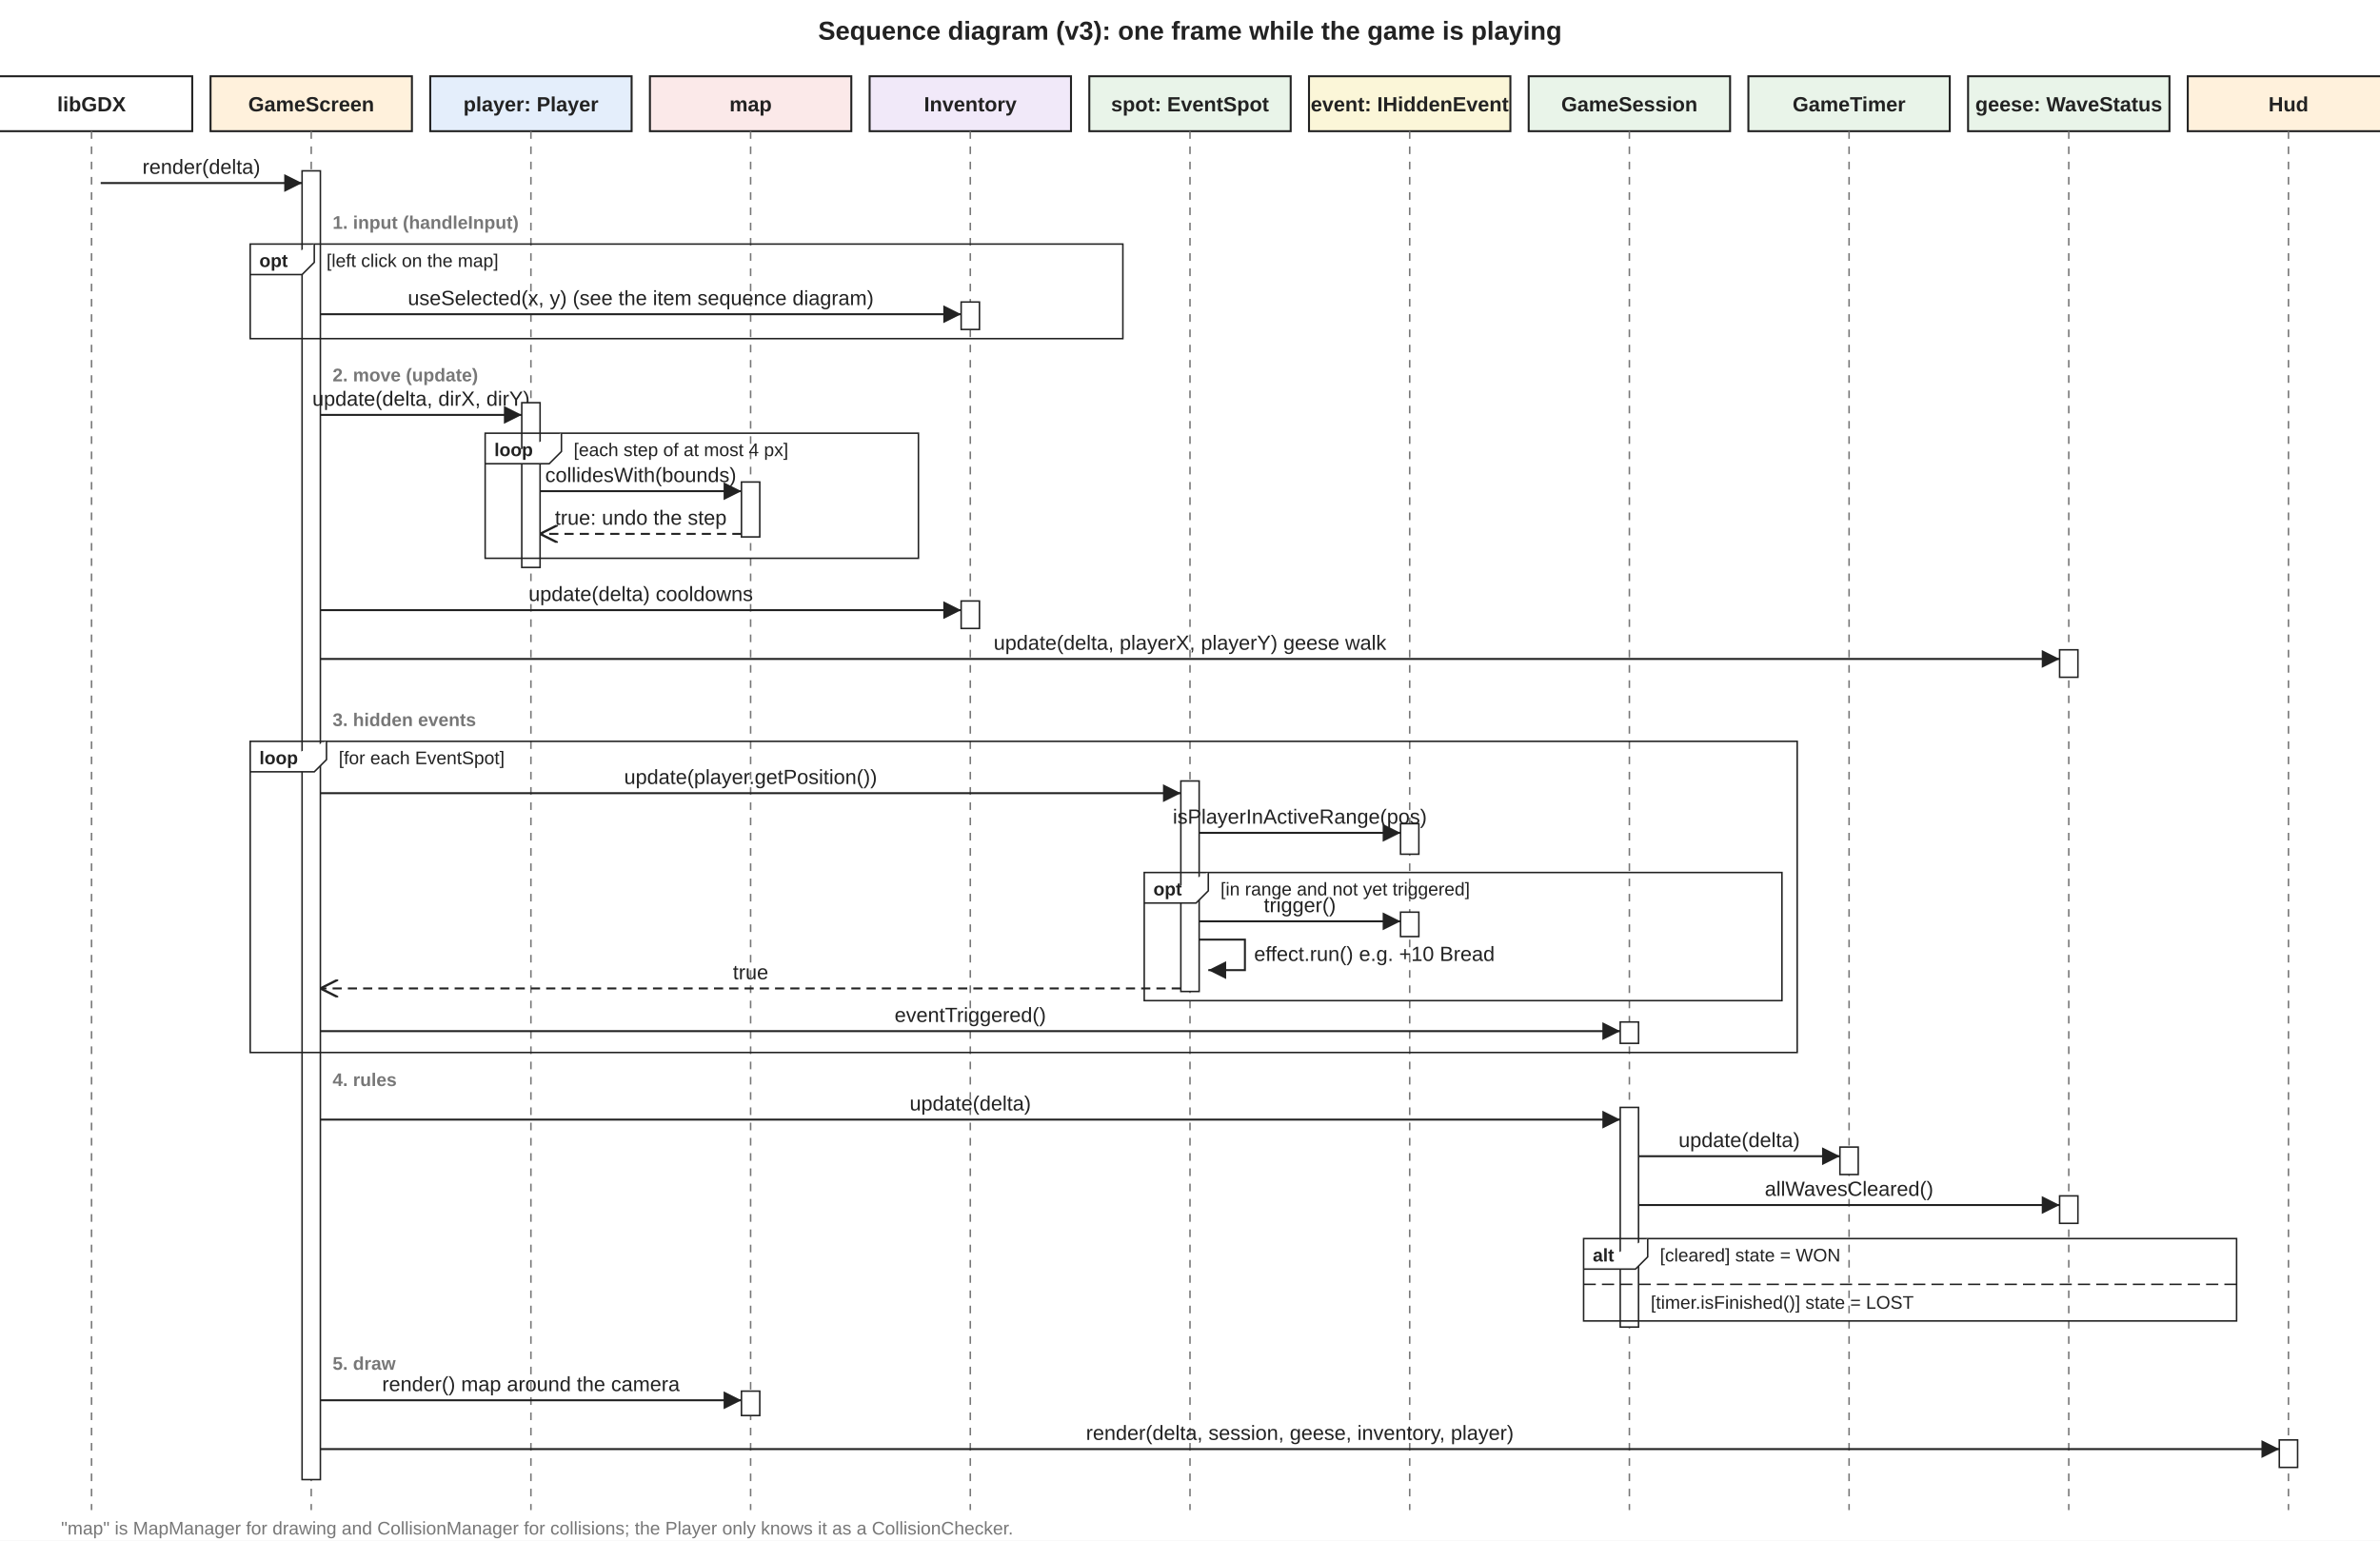
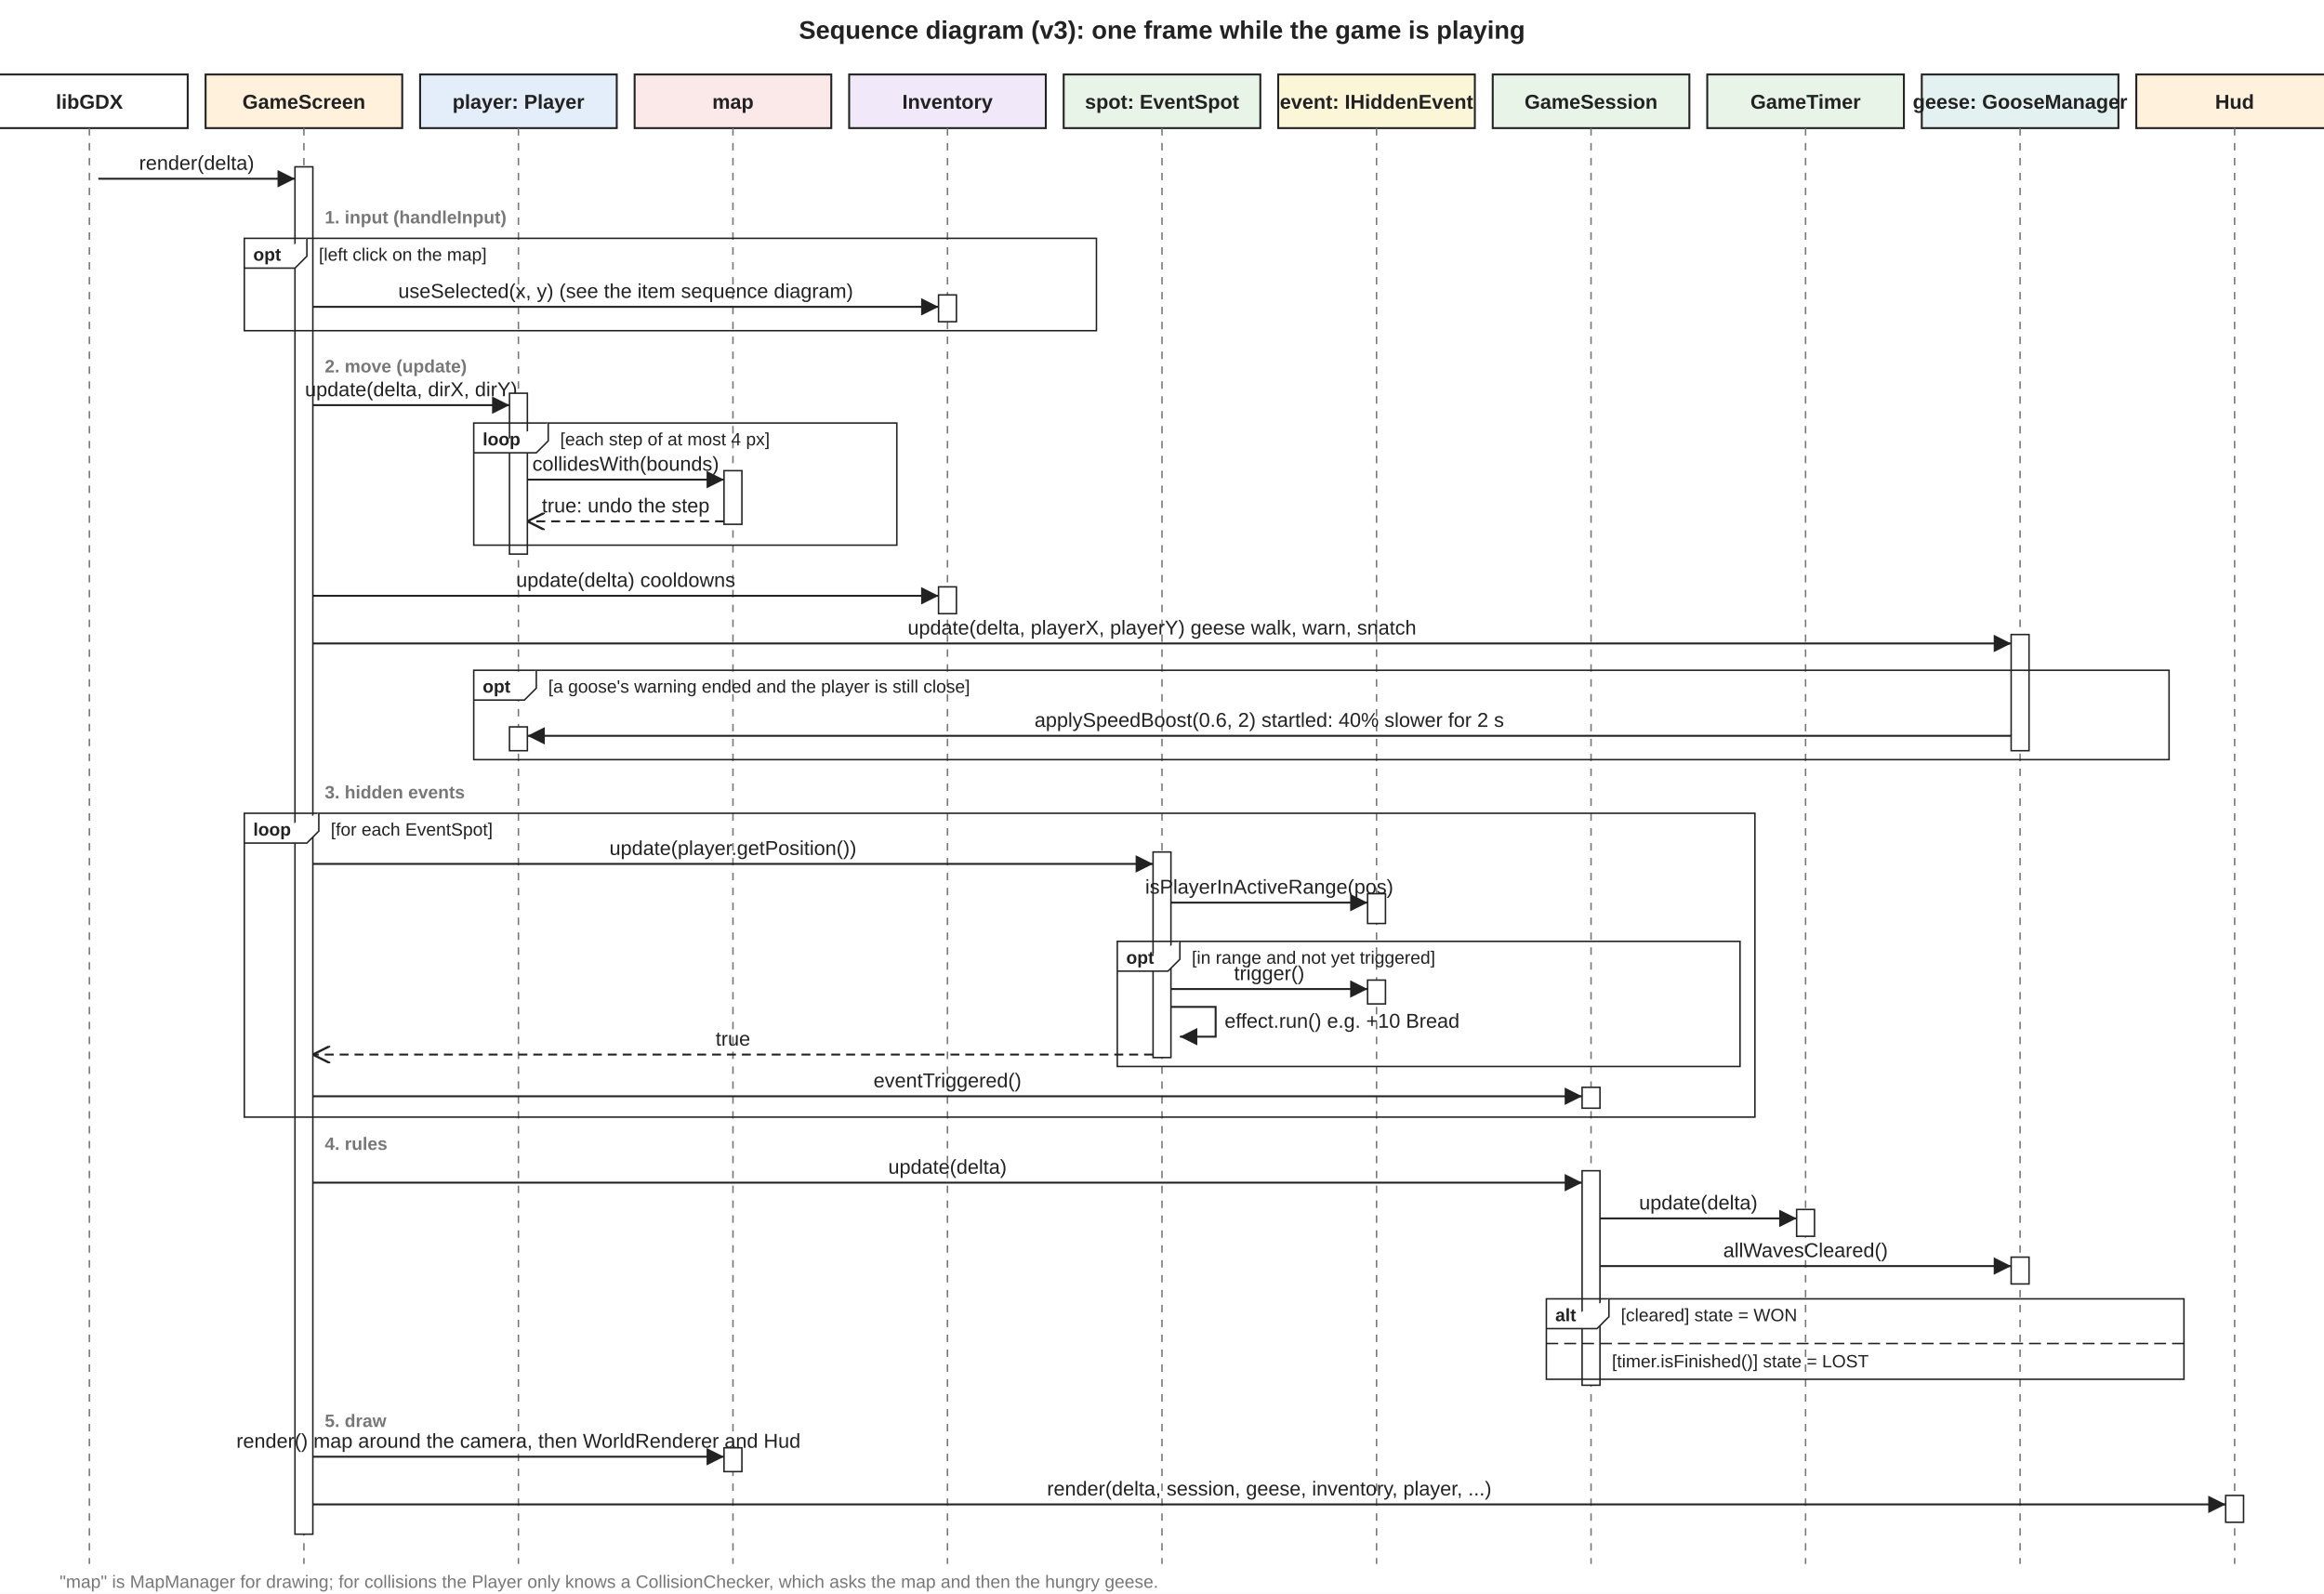
- <svg xmlns="http://www.w3.org/2000/svg" width="1560" height="1010" viewBox="0 0 1560 1010">
+ <svg xmlns="http://www.w3.org/2000/svg" width="1560" height="1070" viewBox="0 0 1560 1070">
  <defs>
    <marker id="arrow" viewBox="0 0 10 10" refX="10" refY="5" markerWidth="9" markerHeight="9" orient="auto-start-reverse">
      <path d="M0,0 L10,5 L0,10 z" fill="#222" />
    </marker>
    <marker id="open" viewBox="0 0 10 10" refX="10" refY="5" markerWidth="9" markerHeight="9" orient="auto-start-reverse">
      <path d="M0,0 L10,5 L0,10" fill="none" stroke="#222" stroke-width="1.3" />
    </marker>
    <marker id="tri" viewBox="0 0 12 12" refX="12" refY="6" markerWidth="13" markerHeight="13" orient="auto-start-reverse">
      <path d="M0,0 L12,6 L0,12 z" fill="#fff" stroke="#222" stroke-width="1.2" />
    </marker>
    <marker id="diamond" viewBox="0 0 16 10" refX="0" refY="5" markerWidth="16" markerHeight="10" orient="auto-start-reverse">
      <path d="M0,5 L8,0 L16,5 L8,10 z" fill="#fff" stroke="#222" stroke-width="1.2" />
    </marker>
  </defs>
-   <rect width="1560" height="1010" fill="#fff" />
+   <rect width="1560" height="1070" fill="#fff" />
  <text x="780.0" y="26" font-family="Arial, Helvetica, sans-serif" font-size="17" font-weight="bold" font-style="normal" text-anchor="middle" fill="#222">Sequence diagram (v3): one frame while the game is playing</text>
  <rect x="-6.0" y="50" width="132" height="36" fill="#ffffff" stroke="#222" stroke-width="1.3" />
  <text x="60" y="73" font-family="Arial, Helvetica, sans-serif" font-size="13.5" font-weight="bold" font-style="normal" text-anchor="middle" fill="#222">libGDX</text>
-   <line x1="60" y1="86" x2="60" y2="990" stroke="#777" stroke-dasharray="5 5" />
+   <line x1="60" y1="86" x2="60" y2="1050" stroke="#777" stroke-dasharray="5 5" />
  <rect x="138.0" y="50" width="132" height="36" fill="#fff1dc" stroke="#222" stroke-width="1.3" />
  <text x="204" y="73" font-family="Arial, Helvetica, sans-serif" font-size="13.5" font-weight="bold" font-style="normal" text-anchor="middle" fill="#222">GameScreen</text>
-   <line x1="204" y1="86" x2="204" y2="990" stroke="#777" stroke-dasharray="5 5" />
+   <line x1="204" y1="86" x2="204" y2="1050" stroke="#777" stroke-dasharray="5 5" />
  <rect x="282.0" y="50" width="132" height="36" fill="#e4eefb" stroke="#222" stroke-width="1.3" />
  <text x="348" y="73" font-family="Arial, Helvetica, sans-serif" font-size="13.5" font-weight="bold" font-style="normal" text-anchor="middle" fill="#222">player: Player</text>
-   <line x1="348" y1="86" x2="348" y2="990" stroke="#777" stroke-dasharray="5 5" />
+   <line x1="348" y1="86" x2="348" y2="1050" stroke="#777" stroke-dasharray="5 5" />
  <rect x="426.0" y="50" width="132" height="36" fill="#fbe9e9" stroke="#222" stroke-width="1.3" />
  <text x="492" y="73" font-family="Arial, Helvetica, sans-serif" font-size="13.5" font-weight="bold" font-style="normal" text-anchor="middle" fill="#222">map</text>
-   <line x1="492" y1="86" x2="492" y2="990" stroke="#777" stroke-dasharray="5 5" />
+   <line x1="492" y1="86" x2="492" y2="1050" stroke="#777" stroke-dasharray="5 5" />
  <rect x="570.0" y="50" width="132" height="36" fill="#f1e9f9" stroke="#222" stroke-width="1.3" />
  <text x="636" y="73" font-family="Arial, Helvetica, sans-serif" font-size="13.5" font-weight="bold" font-style="normal" text-anchor="middle" fill="#222">Inventory</text>
-   <line x1="636" y1="86" x2="636" y2="990" stroke="#777" stroke-dasharray="5 5" />
+   <line x1="636" y1="86" x2="636" y2="1050" stroke="#777" stroke-dasharray="5 5" />
  <rect x="714.0" y="50" width="132" height="36" fill="#e9f4e9" stroke="#222" stroke-width="1.3" />
  <text x="780" y="73" font-family="Arial, Helvetica, sans-serif" font-size="13.5" font-weight="bold" font-style="normal" text-anchor="middle" fill="#222">spot: EventSpot</text>
-   <line x1="780" y1="86" x2="780" y2="990" stroke="#777" stroke-dasharray="5 5" />
+   <line x1="780" y1="86" x2="780" y2="1050" stroke="#777" stroke-dasharray="5 5" />
  <rect x="858.0" y="50" width="132" height="36" fill="#fbf6d8" stroke="#222" stroke-width="1.3" />
  <text x="924" y="73" font-family="Arial, Helvetica, sans-serif" font-size="13.5" font-weight="bold" font-style="normal" text-anchor="middle" fill="#222">event: IHiddenEvent</text>
-   <line x1="924" y1="86" x2="924" y2="990" stroke="#777" stroke-dasharray="5 5" />
+   <line x1="924" y1="86" x2="924" y2="1050" stroke="#777" stroke-dasharray="5 5" />
  <rect x="1002.0" y="50" width="132" height="36" fill="#e9f4e9" stroke="#222" stroke-width="1.3" />
  <text x="1068" y="73" font-family="Arial, Helvetica, sans-serif" font-size="13.5" font-weight="bold" font-style="normal" text-anchor="middle" fill="#222">GameSession</text>
-   <line x1="1068" y1="86" x2="1068" y2="990" stroke="#777" stroke-dasharray="5 5" />
+   <line x1="1068" y1="86" x2="1068" y2="1050" stroke="#777" stroke-dasharray="5 5" />
  <rect x="1146.0" y="50" width="132" height="36" fill="#e9f4e9" stroke="#222" stroke-width="1.3" />
  <text x="1212" y="73" font-family="Arial, Helvetica, sans-serif" font-size="13.5" font-weight="bold" font-style="normal" text-anchor="middle" fill="#222">GameTimer</text>
-   <line x1="1212" y1="86" x2="1212" y2="990" stroke="#777" stroke-dasharray="5 5" />
-   <rect x="1290.0" y="50" width="132" height="36" fill="#e9f4e9" stroke="#222" stroke-width="1.3" />
-   <text x="1356" y="73" font-family="Arial, Helvetica, sans-serif" font-size="13.5" font-weight="bold" font-style="normal" text-anchor="middle" fill="#222">geese: WaveStatus</text>
-   <line x1="1356" y1="86" x2="1356" y2="990" stroke="#777" stroke-dasharray="5 5" />
+   <line x1="1212" y1="86" x2="1212" y2="1050" stroke="#777" stroke-dasharray="5 5" />
+   <rect x="1290.0" y="50" width="132" height="36" fill="#e3f1f0" stroke="#222" stroke-width="1.3" />
+   <text x="1356" y="73" font-family="Arial, Helvetica, sans-serif" font-size="13.5" font-weight="bold" font-style="normal" text-anchor="middle" fill="#222">geese: GooseManager</text>
+   <line x1="1356" y1="86" x2="1356" y2="1050" stroke="#777" stroke-dasharray="5 5" />
  <rect x="1434.0" y="50" width="132" height="36" fill="#fff1dc" stroke="#222" stroke-width="1.3" />
  <text x="1500" y="73" font-family="Arial, Helvetica, sans-serif" font-size="13.5" font-weight="bold" font-style="normal" text-anchor="middle" fill="#222">Hud</text>
-   <line x1="1500" y1="86" x2="1500" y2="990" stroke="#777" stroke-dasharray="5 5" />
-   <rect x="198" y="112" width="12" height="858" fill="#fff" stroke="#222" />
+   <line x1="1500" y1="86" x2="1500" y2="1050" stroke="#777" stroke-dasharray="5 5" />
+   <rect x="198" y="112" width="12" height="918" fill="#fff" stroke="#222" />
  <path d="M66,120 L198,120" fill="none" stroke="#222" stroke-width="1.3" marker-end="url(#arrow)" />
  <text x="132.0" y="114" font-family="Arial, Helvetica, sans-serif" font-size="13.5" font-weight="normal" font-style="normal" text-anchor="middle" fill="#222">render(delta)</text>
  <text x="218" y="150" font-family="Arial, Helvetica, sans-serif" font-size="12" font-weight="bold" font-style="normal" text-anchor="start" fill="#777">1. input (handleInput)</text>
  <rect x="164" y="160" width="572" height="62" fill="none" stroke="#222" />
  <path d="M164,180 L198,180 L206,172 L206,160" fill="#fff" stroke="#222" />
  <text x="170" y="175" font-family="Arial, Helvetica, sans-serif" font-size="12" font-weight="bold" font-style="normal" text-anchor="start" fill="#222">opt</text>
  <text x="214" y="175" font-family="Arial, Helvetica, sans-serif" font-size="12" font-weight="normal" font-style="normal" text-anchor="start" fill="#222">[left click on the map]</text>
  <path d="M210,206 L630,206" fill="none" stroke="#222" stroke-width="1.3" marker-end="url(#arrow)" />
  <text x="420.0" y="200" font-family="Arial, Helvetica, sans-serif" font-size="13.5" font-weight="normal" font-style="normal" text-anchor="middle" fill="#222">useSelected(x, y)  (see the item sequence diagram)</text>
  <rect x="630" y="198" width="12" height="18" fill="#fff" stroke="#222" />
  <text x="218" y="250" font-family="Arial, Helvetica, sans-serif" font-size="12" font-weight="bold" font-style="normal" text-anchor="start" fill="#777">2. move (update)</text>
  <path d="M210,272 L342,272" fill="none" stroke="#222" stroke-width="1.3" marker-end="url(#arrow)" />
  <text x="276.0" y="266" font-family="Arial, Helvetica, sans-serif" font-size="13.5" font-weight="normal" font-style="normal" text-anchor="middle" fill="#222">update(delta, dirX, dirY)</text>
  <rect x="342" y="264" width="12" height="108" fill="#fff" stroke="#222" />
  <rect x="318" y="284" width="284" height="82" fill="none" stroke="#222" />
  <path d="M318,304 L360,304 L368,296 L368,284" fill="#fff" stroke="#222" />
  <text x="324" y="299" font-family="Arial, Helvetica, sans-serif" font-size="12" font-weight="bold" font-style="normal" text-anchor="start" fill="#222">loop</text>
  <text x="376" y="299" font-family="Arial, Helvetica, sans-serif" font-size="12" font-weight="normal" font-style="normal" text-anchor="start" fill="#222">[each step of at most 4 px]</text>
  <path d="M354,322 L486,322" fill="none" stroke="#222" stroke-width="1.3" marker-end="url(#arrow)" />
  <text x="420.0" y="316" font-family="Arial, Helvetica, sans-serif" font-size="13.5" font-weight="normal" font-style="normal" text-anchor="middle" fill="#222">collidesWith(bounds)</text>
  <rect x="486" y="316" width="12" height="36" fill="#fff" stroke="#222" />
  <path d="M486,350 L354,350" fill="none" stroke="#222" stroke-width="1.3" stroke-dasharray="6 4" marker-end="url(#open)" />
  <text x="420.0" y="344" font-family="Arial, Helvetica, sans-serif" font-size="13.5" font-weight="normal" font-style="normal" text-anchor="middle" fill="#222">true: undo the step</text>
  <path d="M210,400 L630,400" fill="none" stroke="#222" stroke-width="1.3" marker-end="url(#arrow)" />
  <text x="420.0" y="394" font-family="Arial, Helvetica, sans-serif" font-size="13.5" font-weight="normal" font-style="normal" text-anchor="middle" fill="#222">update(delta)  cooldowns</text>
  <rect x="630" y="394" width="12" height="18" fill="#fff" stroke="#222" />
  <path d="M210,432 L1350,432" fill="none" stroke="#222" stroke-width="1.3" marker-end="url(#arrow)" />
-   <text x="780.0" y="426" font-family="Arial, Helvetica, sans-serif" font-size="13.5" font-weight="normal" font-style="normal" text-anchor="middle" fill="#222">update(delta, playerX, playerY)  geese walk</text>
-   <rect x="1350" y="426" width="12" height="18" fill="#fff" stroke="#222" />
-   <text x="218" y="476" font-family="Arial, Helvetica, sans-serif" font-size="12" font-weight="bold" font-style="normal" text-anchor="start" fill="#777">3. hidden events</text>
-   <rect x="164" y="486" width="1014" height="204" fill="none" stroke="#222" />
-   <path d="M164,506 L206,506 L214,498 L214,486" fill="#fff" stroke="#222" />
-   <text x="170" y="501" font-family="Arial, Helvetica, sans-serif" font-size="12" font-weight="bold" font-style="normal" text-anchor="start" fill="#222">loop</text>
-   <text x="222" y="501" font-family="Arial, Helvetica, sans-serif" font-size="12" font-weight="normal" font-style="normal" text-anchor="start" fill="#222">[for each EventSpot]</text>
-   <path d="M210,520 L774,520" fill="none" stroke="#222" stroke-width="1.3" marker-end="url(#arrow)" />
-   <text x="492.0" y="514" font-family="Arial, Helvetica, sans-serif" font-size="13.5" font-weight="normal" font-style="normal" text-anchor="middle" fill="#222">update(player.getPosition())</text>
-   <rect x="774" y="512" width="12" height="138" fill="#fff" stroke="#222" />
-   <path d="M786,546 L918,546" fill="none" stroke="#222" stroke-width="1.3" marker-end="url(#arrow)" />
-   <text x="852.0" y="540" font-family="Arial, Helvetica, sans-serif" font-size="13.5" font-weight="normal" font-style="normal" text-anchor="middle" fill="#222">isPlayerInActiveRange(pos)</text>
-   <rect x="918" y="540" width="12" height="20" fill="#fff" stroke="#222" />
-   <rect x="750" y="572" width="418" height="84" fill="none" stroke="#222" />
-   <path d="M750,592 L784,592 L792,584 L792,572" fill="#fff" stroke="#222" />
-   <text x="756" y="587" font-family="Arial, Helvetica, sans-serif" font-size="12" font-weight="bold" font-style="normal" text-anchor="start" fill="#222">opt</text>
-   <text x="800" y="587" font-family="Arial, Helvetica, sans-serif" font-size="12" font-weight="normal" font-style="normal" text-anchor="start" fill="#222">[in range and not yet triggered]</text>
-   <path d="M786,604 L918,604" fill="none" stroke="#222" stroke-width="1.3" marker-end="url(#arrow)" />
-   <text x="852.0" y="598" font-family="Arial, Helvetica, sans-serif" font-size="13.5" font-weight="normal" font-style="normal" text-anchor="middle" fill="#222">trigger()</text>
-   <rect x="918" y="598" width="12" height="16" fill="#fff" stroke="#222" />
-   <path d="M786,616 L816,616 L816,636 L792,636" fill="none" stroke="#222" stroke-width="1.3" marker-end="url(#arrow)" />
-   <text x="822" y="630" font-family="Arial, Helvetica, sans-serif" font-size="13.5" font-weight="normal" font-style="normal" text-anchor="start" fill="#222">effect.run()  e.g. +10 Bread</text>
-   <path d="M774,648 L210,648" fill="none" stroke="#222" stroke-width="1.3" stroke-dasharray="6 4" marker-end="url(#open)" />
-   <text x="492.0" y="642" font-family="Arial, Helvetica, sans-serif" font-size="13.5" font-weight="normal" font-style="normal" text-anchor="middle" fill="#222">true</text>
-   <path d="M210,676 L1062,676" fill="none" stroke="#222" stroke-width="1.3" marker-end="url(#arrow)" />
-   <text x="636.0" y="670" font-family="Arial, Helvetica, sans-serif" font-size="13.5" font-weight="normal" font-style="normal" text-anchor="middle" fill="#222">eventTriggered()</text>
-   <rect x="1062" y="670" width="12" height="14" fill="#fff" stroke="#222" />
-   <text x="218" y="712" font-family="Arial, Helvetica, sans-serif" font-size="12" font-weight="bold" font-style="normal" text-anchor="start" fill="#777">4. rules</text>
-   <path d="M210,734 L1062,734" fill="none" stroke="#222" stroke-width="1.3" marker-end="url(#arrow)" />
-   <text x="636.0" y="728" font-family="Arial, Helvetica, sans-serif" font-size="13.5" font-weight="normal" font-style="normal" text-anchor="middle" fill="#222">update(delta)</text>
-   <rect x="1062" y="726" width="12" height="144" fill="#fff" stroke="#222" />
-   <path d="M1074,758 L1206,758" fill="none" stroke="#222" stroke-width="1.3" marker-end="url(#arrow)" />
-   <text x="1140.0" y="752" font-family="Arial, Helvetica, sans-serif" font-size="13.5" font-weight="normal" font-style="normal" text-anchor="middle" fill="#222">update(delta)</text>
-   <rect x="1206" y="752" width="12" height="18" fill="#fff" stroke="#222" />
-   <path d="M1074,790 L1350,790" fill="none" stroke="#222" stroke-width="1.3" marker-end="url(#arrow)" />
-   <text x="1212.0" y="784" font-family="Arial, Helvetica, sans-serif" font-size="13.5" font-weight="normal" font-style="normal" text-anchor="middle" fill="#222">allWavesCleared()</text>
-   <rect x="1350" y="784" width="12" height="18" fill="#fff" stroke="#222" />
-   <rect x="1038" y="812" width="428" height="54" fill="none" stroke="#222" />
-   <path d="M1038,832 L1072,832 L1080,824 L1080,812" fill="#fff" stroke="#222" />
-   <text x="1044" y="827" font-family="Arial, Helvetica, sans-serif" font-size="12" font-weight="bold" font-style="normal" text-anchor="start" fill="#222">alt</text>
-   <text x="1088" y="827" font-family="Arial, Helvetica, sans-serif" font-size="12" font-weight="normal" font-style="normal" text-anchor="start" fill="#222">[cleared]  state = WON</text>
-   <line x1="1038" y1="842" x2="1466" y2="842" stroke="#222" stroke-dasharray="8 4" />
-   <text x="1082" y="858" font-family="Arial, Helvetica, sans-serif" font-size="12" font-weight="normal" font-style="normal" text-anchor="start" fill="#222">[timer.isFinished()]  state = LOST</text>
-   <text x="218" y="898" font-family="Arial, Helvetica, sans-serif" font-size="12" font-weight="bold" font-style="normal" text-anchor="start" fill="#777">5. draw</text>
-   <path d="M210,918 L486,918" fill="none" stroke="#222" stroke-width="1.3" marker-end="url(#arrow)" />
-   <text x="348.0" y="912" font-family="Arial, Helvetica, sans-serif" font-size="13.5" font-weight="normal" font-style="normal" text-anchor="middle" fill="#222">render()  map around the camera</text>
-   <rect x="486" y="912" width="12" height="16" fill="#fff" stroke="#222" />
-   <path d="M210,950 L1494,950" fill="none" stroke="#222" stroke-width="1.3" marker-end="url(#arrow)" />
-   <text x="852.0" y="944" font-family="Arial, Helvetica, sans-serif" font-size="13.5" font-weight="normal" font-style="normal" text-anchor="middle" fill="#222">render(delta, session, geese, inventory, player)</text>
-   <rect x="1494" y="944" width="12" height="18" fill="#fff" stroke="#222" />
-   <text x="40" y="1006" font-family="Arial, Helvetica, sans-serif" font-size="12" font-weight="normal" font-style="normal" text-anchor="start" fill="#777">"map" is MapManager for drawing and CollisionManager for collisions; the Player only knows it as a CollisionChecker.</text>
+   <text x="780.0" y="426" font-family="Arial, Helvetica, sans-serif" font-size="13.5" font-weight="normal" font-style="normal" text-anchor="middle" fill="#222">update(delta, playerX, playerY)  geese walk, warn, snatch</text>
+   <rect x="1350" y="426" width="12" height="78" fill="#fff" stroke="#222" />
+   <rect x="318" y="450" width="1138" height="60" fill="none" stroke="#222" />
+   <path d="M318,470 L352,470 L360,462 L360,450" fill="#fff" stroke="#222" />
+   <text x="324" y="465" font-family="Arial, Helvetica, sans-serif" font-size="12" font-weight="bold" font-style="normal" text-anchor="start" fill="#222">opt</text>
+   <text x="368" y="465" font-family="Arial, Helvetica, sans-serif" font-size="12" font-weight="normal" font-style="normal" text-anchor="start" fill="#222">[a goose's warning ended and the player is still close]</text>
+   <path d="M1350,494 L354,494" fill="none" stroke="#222" stroke-width="1.3" marker-end="url(#arrow)" />
+   <text x="852.0" y="488" font-family="Arial, Helvetica, sans-serif" font-size="13.5" font-weight="normal" font-style="normal" text-anchor="middle" fill="#222">applySpeedBoost(0.6, 2)  startled: 40% slower for 2 s</text>
+   <rect x="342" y="488" width="12" height="16" fill="#fff" stroke="#222" />
+   <text x="218" y="536" font-family="Arial, Helvetica, sans-serif" font-size="12" font-weight="bold" font-style="normal" text-anchor="start" fill="#777">3. hidden events</text>
+   <rect x="164" y="546" width="1014" height="204" fill="none" stroke="#222" />
+   <path d="M164,566 L206,566 L214,558 L214,546" fill="#fff" stroke="#222" />
+   <text x="170" y="561" font-family="Arial, Helvetica, sans-serif" font-size="12" font-weight="bold" font-style="normal" text-anchor="start" fill="#222">loop</text>
+   <text x="222" y="561" font-family="Arial, Helvetica, sans-serif" font-size="12" font-weight="normal" font-style="normal" text-anchor="start" fill="#222">[for each EventSpot]</text>
+   <path d="M210,580 L774,580" fill="none" stroke="#222" stroke-width="1.3" marker-end="url(#arrow)" />
+   <text x="492.0" y="574" font-family="Arial, Helvetica, sans-serif" font-size="13.5" font-weight="normal" font-style="normal" text-anchor="middle" fill="#222">update(player.getPosition())</text>
+   <rect x="774" y="572" width="12" height="138" fill="#fff" stroke="#222" />
+   <path d="M786,606 L918,606" fill="none" stroke="#222" stroke-width="1.3" marker-end="url(#arrow)" />
+   <text x="852.0" y="600" font-family="Arial, Helvetica, sans-serif" font-size="13.5" font-weight="normal" font-style="normal" text-anchor="middle" fill="#222">isPlayerInActiveRange(pos)</text>
+   <rect x="918" y="600" width="12" height="20" fill="#fff" stroke="#222" />
+   <rect x="750" y="632" width="418" height="84" fill="none" stroke="#222" />
+   <path d="M750,652 L784,652 L792,644 L792,632" fill="#fff" stroke="#222" />
+   <text x="756" y="647" font-family="Arial, Helvetica, sans-serif" font-size="12" font-weight="bold" font-style="normal" text-anchor="start" fill="#222">opt</text>
+   <text x="800" y="647" font-family="Arial, Helvetica, sans-serif" font-size="12" font-weight="normal" font-style="normal" text-anchor="start" fill="#222">[in range and not yet triggered]</text>
+   <path d="M786,664 L918,664" fill="none" stroke="#222" stroke-width="1.3" marker-end="url(#arrow)" />
+   <text x="852.0" y="658" font-family="Arial, Helvetica, sans-serif" font-size="13.5" font-weight="normal" font-style="normal" text-anchor="middle" fill="#222">trigger()</text>
+   <rect x="918" y="658" width="12" height="16" fill="#fff" stroke="#222" />
+   <path d="M786,676 L816,676 L816,696 L792,696" fill="none" stroke="#222" stroke-width="1.3" marker-end="url(#arrow)" />
+   <text x="822" y="690" font-family="Arial, Helvetica, sans-serif" font-size="13.5" font-weight="normal" font-style="normal" text-anchor="start" fill="#222">effect.run()  e.g. +10 Bread</text>
+   <path d="M774,708 L210,708" fill="none" stroke="#222" stroke-width="1.3" stroke-dasharray="6 4" marker-end="url(#open)" />
+   <text x="492.0" y="702" font-family="Arial, Helvetica, sans-serif" font-size="13.5" font-weight="normal" font-style="normal" text-anchor="middle" fill="#222">true</text>
+   <path d="M210,736 L1062,736" fill="none" stroke="#222" stroke-width="1.3" marker-end="url(#arrow)" />
+   <text x="636.0" y="730" font-family="Arial, Helvetica, sans-serif" font-size="13.5" font-weight="normal" font-style="normal" text-anchor="middle" fill="#222">eventTriggered()</text>
+   <rect x="1062" y="730" width="12" height="14" fill="#fff" stroke="#222" />
+   <text x="218" y="772" font-family="Arial, Helvetica, sans-serif" font-size="12" font-weight="bold" font-style="normal" text-anchor="start" fill="#777">4. rules</text>
+   <path d="M210,794 L1062,794" fill="none" stroke="#222" stroke-width="1.3" marker-end="url(#arrow)" />
+   <text x="636.0" y="788" font-family="Arial, Helvetica, sans-serif" font-size="13.5" font-weight="normal" font-style="normal" text-anchor="middle" fill="#222">update(delta)</text>
+   <rect x="1062" y="786" width="12" height="144" fill="#fff" stroke="#222" />
+   <path d="M1074,818 L1206,818" fill="none" stroke="#222" stroke-width="1.3" marker-end="url(#arrow)" />
+   <text x="1140.0" y="812" font-family="Arial, Helvetica, sans-serif" font-size="13.5" font-weight="normal" font-style="normal" text-anchor="middle" fill="#222">update(delta)</text>
+   <rect x="1206" y="812" width="12" height="18" fill="#fff" stroke="#222" />
+   <path d="M1074,850 L1350,850" fill="none" stroke="#222" stroke-width="1.3" marker-end="url(#arrow)" />
+   <text x="1212.0" y="844" font-family="Arial, Helvetica, sans-serif" font-size="13.5" font-weight="normal" font-style="normal" text-anchor="middle" fill="#222">allWavesCleared()</text>
+   <rect x="1350" y="844" width="12" height="18" fill="#fff" stroke="#222" />
+   <rect x="1038" y="872" width="428" height="54" fill="none" stroke="#222" />
+   <path d="M1038,892 L1072,892 L1080,884 L1080,872" fill="#fff" stroke="#222" />
+   <text x="1044" y="887" font-family="Arial, Helvetica, sans-serif" font-size="12" font-weight="bold" font-style="normal" text-anchor="start" fill="#222">alt</text>
+   <text x="1088" y="887" font-family="Arial, Helvetica, sans-serif" font-size="12" font-weight="normal" font-style="normal" text-anchor="start" fill="#222">[cleared]  state = WON</text>
+   <line x1="1038" y1="902" x2="1466" y2="902" stroke="#222" stroke-dasharray="8 4" />
+   <text x="1082" y="918" font-family="Arial, Helvetica, sans-serif" font-size="12" font-weight="normal" font-style="normal" text-anchor="start" fill="#222">[timer.isFinished()]  state = LOST</text>
+   <text x="218" y="958" font-family="Arial, Helvetica, sans-serif" font-size="12" font-weight="bold" font-style="normal" text-anchor="start" fill="#777">5. draw</text>
+   <path d="M210,978 L486,978" fill="none" stroke="#222" stroke-width="1.3" marker-end="url(#arrow)" />
+   <text x="348.0" y="972" font-family="Arial, Helvetica, sans-serif" font-size="13.5" font-weight="normal" font-style="normal" text-anchor="middle" fill="#222">render()  map around the camera, then WorldRenderer and Hud</text>
+   <rect x="486" y="972" width="12" height="16" fill="#fff" stroke="#222" />
+   <path d="M210,1010 L1494,1010" fill="none" stroke="#222" stroke-width="1.3" marker-end="url(#arrow)" />
+   <text x="852.0" y="1004" font-family="Arial, Helvetica, sans-serif" font-size="13.5" font-weight="normal" font-style="normal" text-anchor="middle" fill="#222">render(delta, session, geese, inventory, player, ...)</text>
+   <rect x="1494" y="1004" width="12" height="18" fill="#fff" stroke="#222" />
+   <text x="40" y="1066" font-family="Arial, Helvetica, sans-serif" font-size="12" font-weight="normal" font-style="normal" text-anchor="start" fill="#777">"map" is MapManager for drawing; for collisions the Player only knows a CollisionChecker, which asks the map and then the hungry geese.</text>
</svg>
